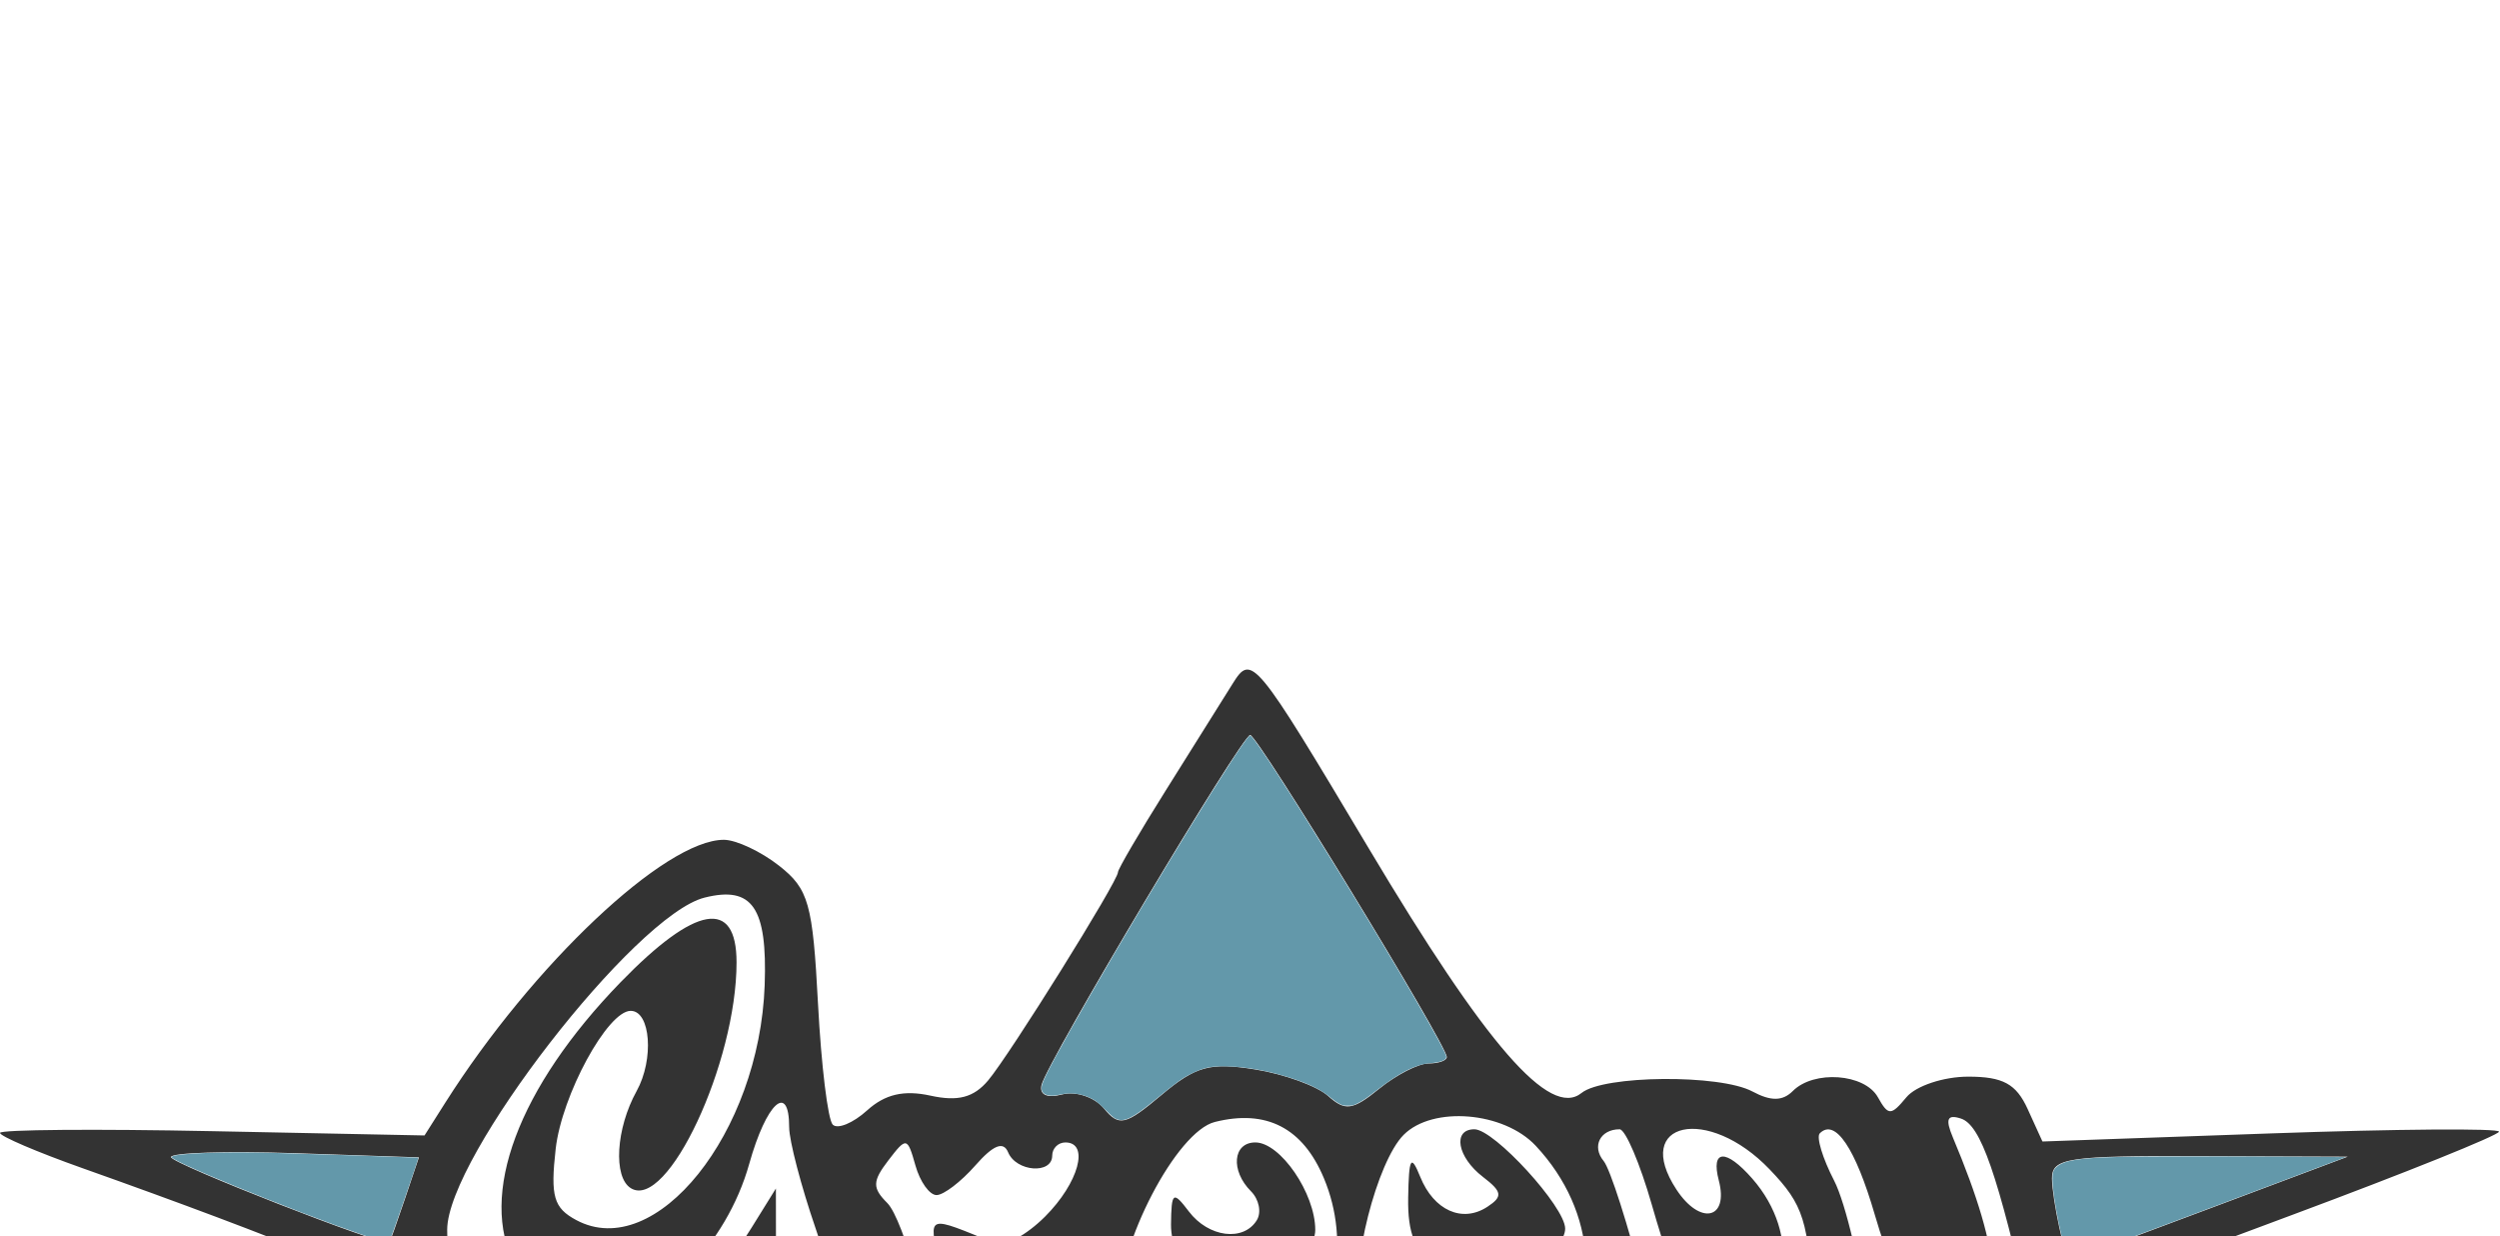
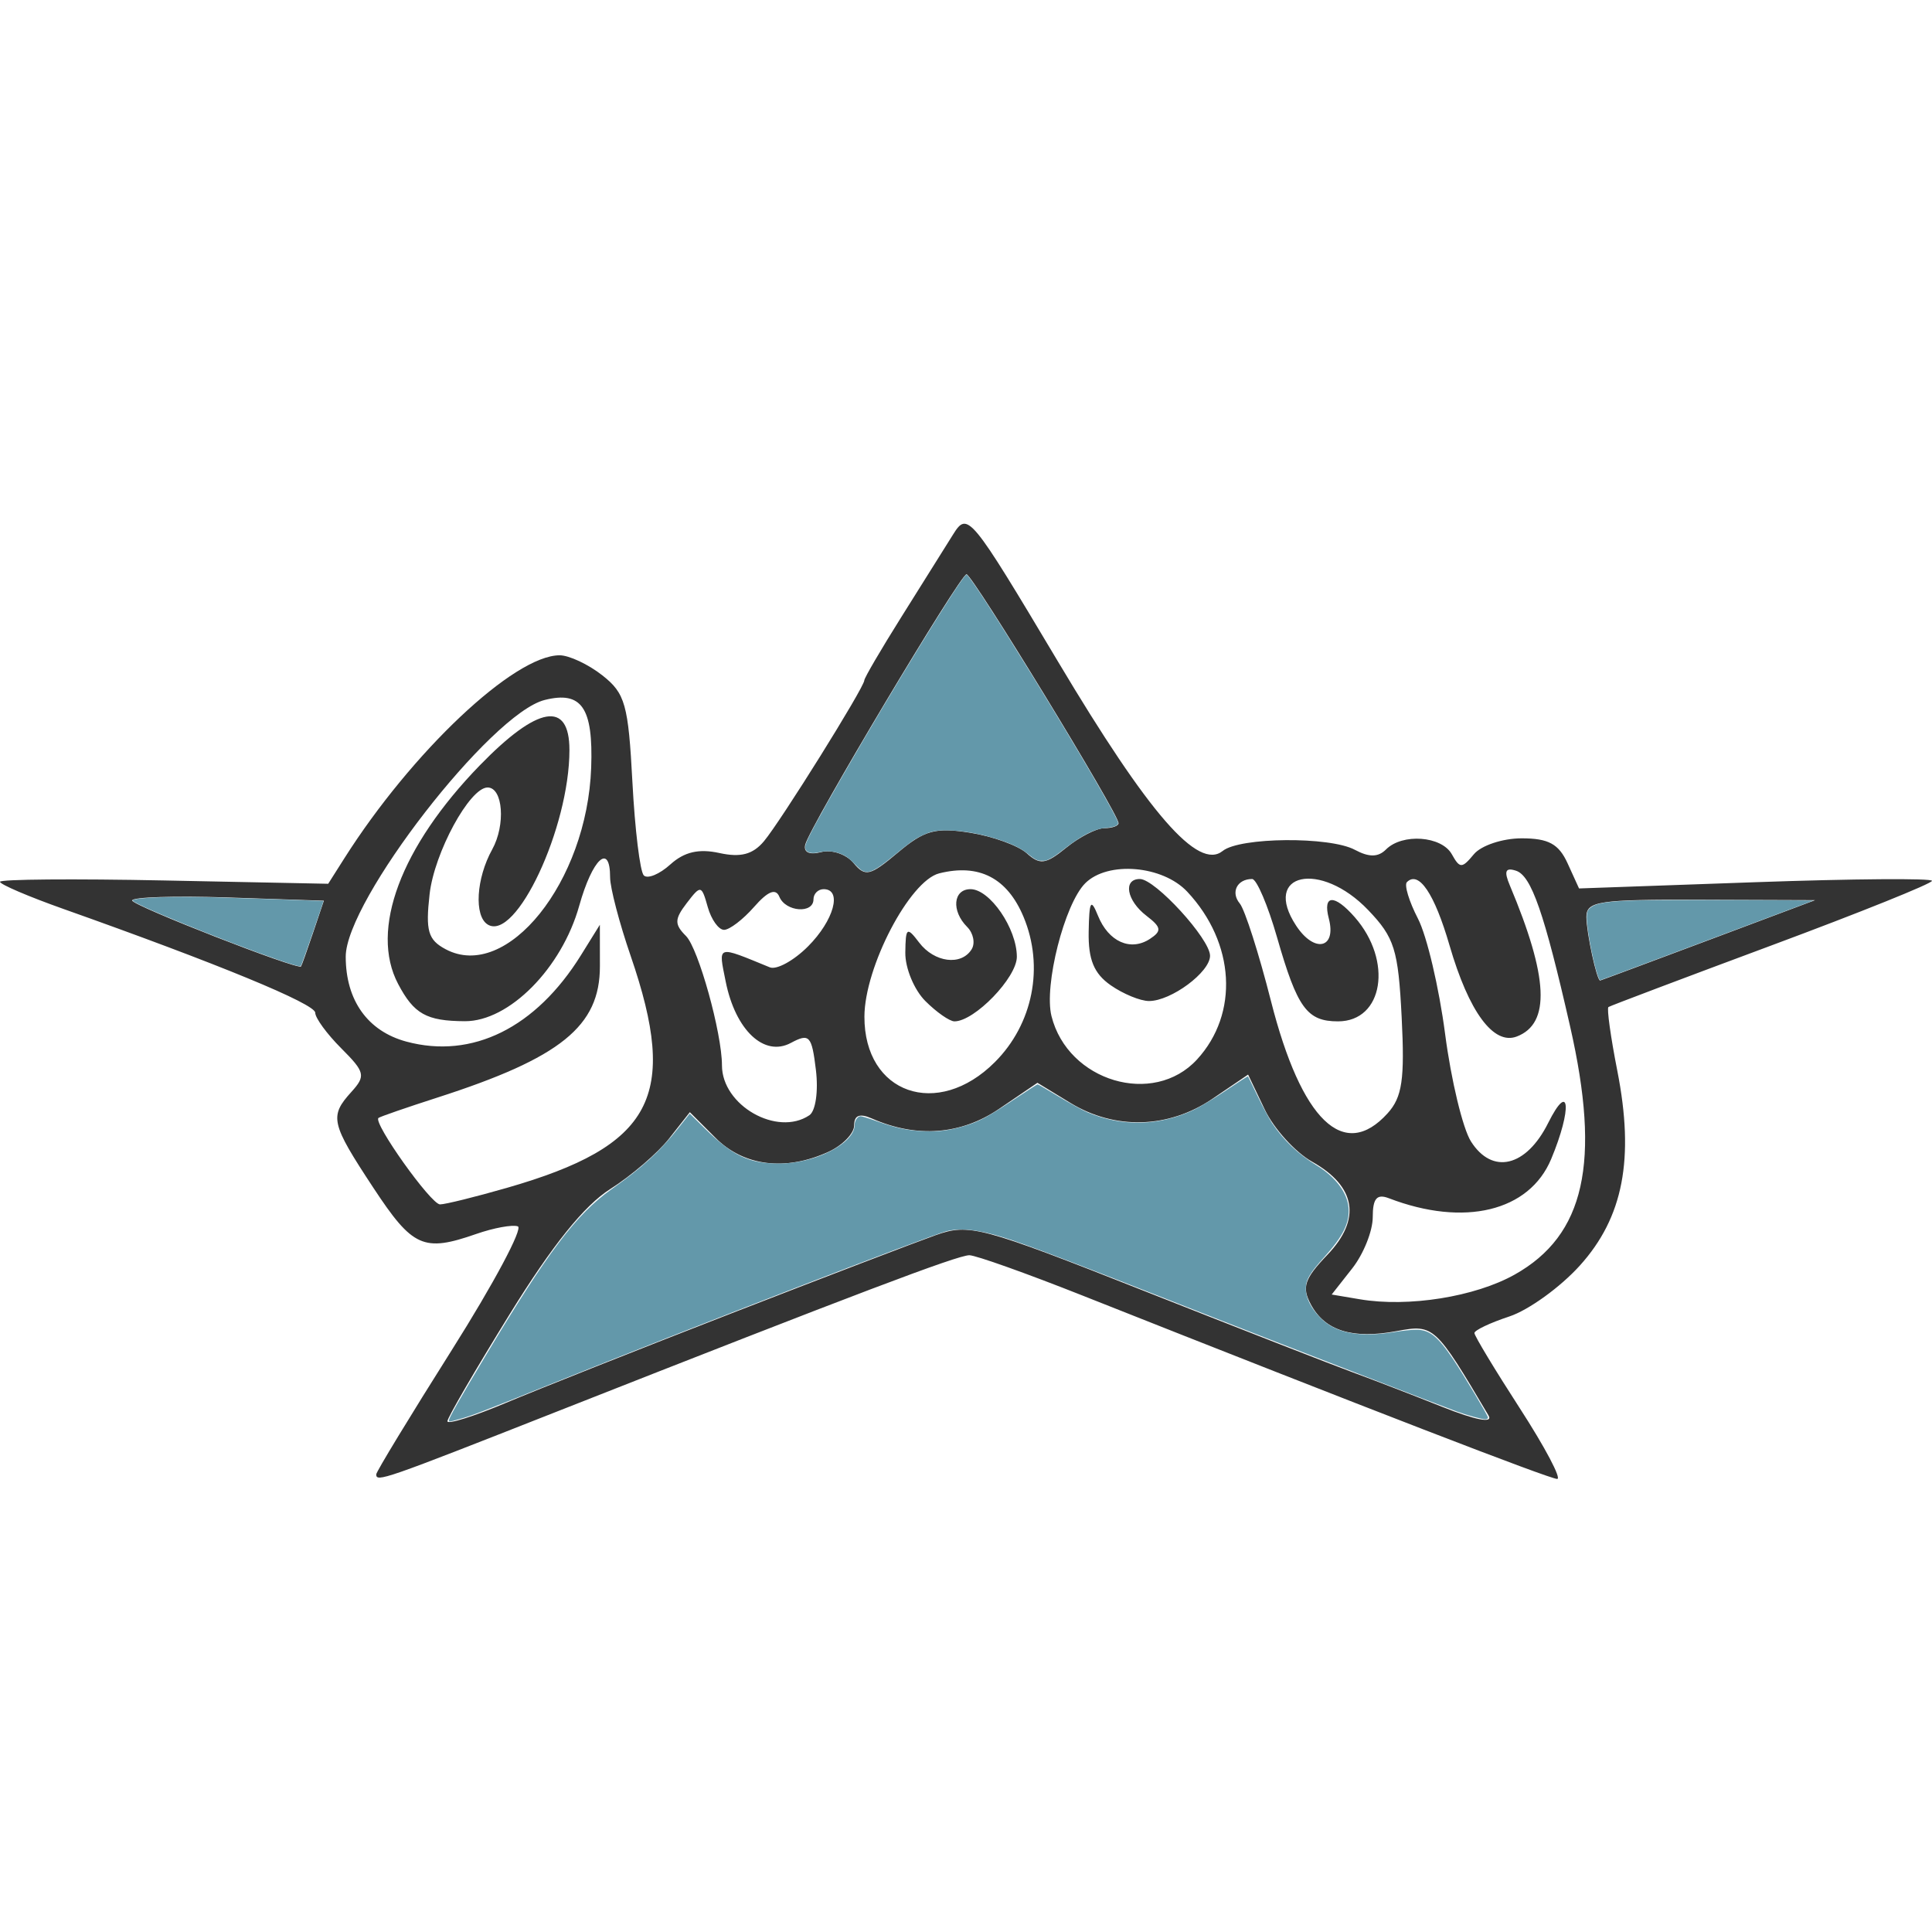
- <svg xmlns="http://www.w3.org/2000/svg" id="svg3944" data-ember-extension="1" viewbox="0 0 614.061 614.061">
-   <g id="layer1" transform="translate(-35.397 279.904)">
-     <path id="path4019" d="M154.977 186.692c0-.806 10.831-18.622 24.07-39.591 13.237-20.97 22.66-38.62 20.938-39.226-1.722-.605-7.68.486-13.24 2.424-16.745 5.837-20.186 4.29-32.693-14.702-13.533-20.549-14.017-22.67-6.962-30.466 4.609-5.092 4.332-6.28-3.232-13.843-4.55-4.55-8.273-9.643-8.273-11.318 0-2.816-30.991-15.589-79.989-32.966-11.11-3.94-20.2-7.83-20.2-8.643 0-.813 23.471-1.005 52.158-.424L139.71-1.01l5.091-8.03c21.517-33.936 54.01-64.588 68.467-64.588 3.01 0 9.122 2.87 13.58 6.376 7.26 5.71 8.256 9.249 9.55 33.892.794 15.134 2.424 28.496 3.622 29.694 1.198 1.197 4.997-.375 8.444-3.494 4.401-3.983 9.035-5.063 15.568-3.628 6.767 1.486 10.627.469 14.17-3.735 5.313-6.307 31.905-48.938 31.905-51.15 0-.75 5.265-9.756 11.7-20.012 6.435-10.255 13.847-22.08 16.47-26.278 4.666-7.465 5.397-6.582 33.427 40.399 28.941 48.507 44.518 66.406 52.316 60.117 5.442-4.389 34-4.638 41.982-.366 4.537 2.428 7.42 2.396 9.925-.11 5.2-5.2 17.65-4.294 20.904 1.521 2.564 4.582 3.218 4.582 7.02 0 2.307-2.778 9.137-5.052 15.179-5.052 8.538 0 11.793 1.774 14.614 7.965l3.628 7.964 56.092-1.986c30.851-1.092 56.092-1.287 56.092-.432 0 .854-22.906 10.071-50.902 20.483-27.996 10.412-51.367 19.243-51.935 19.625-.568.382.699 9.493 2.814 20.246 5.505 27.98 1.915 46.626-11.926 61.946-6.209 6.873-16.283 14.144-22.388 16.159-6.104 2.014-11.098 4.386-11.098 5.27 0 .884 6.515 11.679 14.478 23.989s13.283 22.38 11.822 22.38c-2.385 0-60.47-22.442-150.79-58.26-17.808-7.062-34.026-12.841-36.039-12.841-3.753 0-36.167 12.287-131.224 49.742-55.125 21.721-57.292 22.474-57.292 19.895zm113.116-51.253c29.33-11.395 58.417-22.53 64.638-24.746 10.701-3.81 14.28-2.855 66.254 17.686 30.219 11.943 60.033 23.576 66.254 25.852 6.222 2.275 19.043 7.22 28.493 10.989 10.775 4.297 16.282 5.331 14.771 2.774-16.884-28.56-17.4-29.037-29.1-26.842-14.114 2.648-22.88-.068-27.385-8.485-2.92-5.458-2.029-8.128 5.255-15.73 10.849-11.324 9.144-21.742-4.844-29.611-5.368-3.02-12.141-10.484-15.051-16.587l-5.292-11.097-11.346 7.7c-13.944 9.462-30.95 9.95-45.147 1.294l-10.465-6.381-12.159 8.263c-12.174 8.274-26.19 9.343-40.437 3.084-3.925-1.725-5.656-1.054-5.656 2.19 0 2.57-3.704 6.362-8.232 8.425-13.574 6.185-26.82 4.543-35.802-4.438l-8.19-8.19-6.61 8.403c-3.635 4.622-12.049 11.837-18.697 16.034-8.23 5.195-18.418 17.872-31.917 39.714-10.905 17.645-19.828 32.98-19.828 34.077 0 1.098 8.363-1.527 18.584-5.832 10.22-4.305 42.58-17.151 71.91-28.546zm248.768-12.258c22.255-12.509 27.414-35.649 17.576-78.844-8.22-36.1-12.325-47.913-17.194-49.496-3.37-1.095-3.887.107-1.989 4.617 12.315 29.257 13 43.946 2.24 48.075-7.391 2.837-15.232-7.79-21.399-29.003-4.775-16.426-9.768-23.83-13.534-20.063-.901.901.679 6.12 3.512 11.599 2.832 5.478 6.717 21.974 8.632 36.66 1.915 14.684 5.614 30.06 8.22 34.168 6.771 10.677 17.55 8.104 24.523-5.854 6.894-13.8 7.673-4.607.97 11.436-6.961 16.66-27.635 21.655-51.585 12.465-3.833-1.471-5.13.051-5.13 6.02 0 4.395-2.936 11.723-6.525 16.285l-6.525 8.296 8.949 1.51c15.45 2.61 36.633-.776 49.259-7.871zM196.494 95.643c46.46-13.354 54.762-28.93 39.329-73.788-3.582-10.41-6.512-21.61-6.512-24.886 0-11.157-5.612-6.002-9.818 9.02-5.562 19.865-22.29 36.75-36.345 36.683-12.205-.058-16.182-2.28-21.224-11.858-9.047-17.189.815-43.568 25.97-69.463 18.424-18.966 28.489-20.683 28.489-4.862 0 24.674-17.011 60.995-25.973 55.456-4.382-2.708-3.672-14.667 1.417-23.85 4.327-7.808 3.448-19.707-1.456-19.707-5.687 0-16.946 20.712-18.433 33.91-1.315 11.669-.493 14.506 5.066 17.481 19.483 10.427 45.006-21.395 46.291-57.716.675-19.073-3.017-24.44-14.779-21.489-17.119 4.297-63.235 63.787-63.235 81.574 0 13.913 6.988 23.697 19.288 27.01 20.915 5.631 41.136-4.374 55.464-27.444l6.021-9.696.014 13.173c.016 19.073-12.426 29.127-51.698 41.767-9.777 3.147-18.184 6.055-18.682 6.462-1.82 1.486 16.687 27.476 19.566 27.476 1.633 0 11.191-2.364 21.241-5.253zm279.917-23.68c4.663-5.153 5.486-10.751 4.486-30.548-1.088-21.534-2.278-25.339-10.662-34.09-15.148-15.812-33.86-11.778-22.908 4.938 5.823 8.887 12.926 7.37 10.417-2.225-2-7.643 1.73-7.844 8.228-.444 12.193 13.886 9.115 33.127-5.299 33.127-9.867 0-12.942-4.231-19.373-26.663-2.93-10.22-6.5-18.583-7.931-18.583-4.77 0-6.893 4.209-3.928 7.782 1.611 1.941 6.073 15.891 9.914 31 9.67 38.027 23.177 51.042 37.056 35.706zm-183.771.604c1.99-1.335 2.9-7.649 2.078-14.423-1.324-10.927-2.066-11.724-7.972-8.563-8.488 4.542-17.609-4.064-20.703-19.533-2.347-11.735-3.065-11.505 14.026-4.501 2.143.878 7.597-2.104 12.12-6.627C300.463 10.646 303.187.707 297.18.707a3.241 3.241 0 0 0-3.231 3.232c0 4.649-8.843 3.99-10.835-.808-1.162-2.8-3.638-1.806-8.06 3.231-3.51 4-7.796 7.272-9.526 7.272-1.73 0-4.065-3.272-5.19-7.272-1.973-7.008-2.214-7.052-6.678-1.221-3.91 5.108-3.946 6.736-.225 10.456 3.941 3.941 11.427 30.871 11.427 41.108 0 12.729 17.529 22.738 27.778 15.862zm58.943-16.875a42.224 42.224 0 0 0 9.13-46.184c-5.17-12.374-14.145-17.005-26.8-13.83-9.402 2.36-23.723 29.777-23.773 45.516-.08 24.53 23.25 32.69 41.443 14.498zm-22.084-19.434c-3.555-3.556-6.417-10.464-6.36-15.352.093-8.08.493-8.373 4.396-3.232 4.824 6.356 13.398 7.457 16.682 2.142 1.194-1.932.553-5.132-1.425-7.11-5.082-5.081-4.466-12 1.068-12 6.151 0 14.727 12.515 14.727 21.493 0 6.606-13.445 20.522-19.828 20.522-1.538 0-5.704-2.908-9.26-6.463zm86.35 18.583c13.41-14.603 12.103-37.098-3.099-53.326-7.85-8.381-25.293-9.826-32.432-2.687-6.587 6.588-13.164 32.493-10.72 42.228 5.21 20.764 32.4 28.867 46.25 13.785zm-27.456-23.615c-5.306-3.716-7.13-8.15-6.978-16.967.169-9.86.684-10.75 2.961-5.114 3.346 8.28 10.363 11.407 16.518 7.36 3.818-2.509 3.64-3.695-1.1-7.328-6.323-4.846-7.556-11.702-2.105-11.702 4.873 0 22.304 19.066 22.304 24.398 0 5.203-12.378 14.385-19.392 14.385-2.764 0-8.258-2.264-12.208-5.032zm189.963-14.288L612.29 4.2l-36.36-.131c-32.538-.118-36.354.463-36.314 5.524.04 5.128 3.33 20.284 4.373 20.14.237-.033 15.701-5.791 34.366-12.797zm-443.494-2.28l3.468-10.287-30.466-1.024c-16.757-.564-30.464-.132-30.46.958.006 1.595 52.507 22.107 53.662 20.965.18-.178 1.889-4.954 3.796-10.612zm208.91-31.887c7.166 1.146 15.25 4.08 17.962 6.519 4.213 3.788 6.045 3.53 12.562-1.77 4.197-3.413 9.65-6.205 12.12-6.205 2.47 0 4.49-.713 4.49-1.584 0-3.01-46.54-79.213-48.315-79.11-2.085.12-49.786 80.088-51.255 85.924-.616 2.45 1.318 3.354 5.074 2.372 3.338-.873 7.954.683 10.257 3.458 3.736 4.501 5.261 4.143 14.131-3.32 8.426-7.091 11.93-8.05 22.973-6.284z" fill="#333" />
-     <path d="M309.546-5.12c-.501-.234-1.118-.769-2.528-2.191-1.912-1.93-2.672-2.49-4.261-3.146-2.088-.862-4.355-1.095-6.482-.664-1.898.384-2.425.425-3.283.257-1.432-.279-1.941-1.149-1.536-2.622.506-1.837 4.337-8.943 12.01-22.274 15.583-27.08 36.536-61.221 38.85-63.307.256-.23.265-.23.522 0 1.378 1.236 9.477 13.726 20.54 31.679 14.968 24.285 27.412 45.643 27.412 47.047 0 .858-1.316 1.372-4.086 1.599-3.442.28-7.425 2.302-12.869 6.529-2.587 2.009-3.691 2.76-4.95 3.364-1.05.505-1.138.525-2.27.525-1.113 0-1.226-.025-2.095-.461-.513-.258-1.505-.95-2.242-1.564-2.178-1.816-4.8-3.136-9.072-4.571-5.43-1.824-11.244-2.919-16.195-3.05-3.91-.102-5.712.249-8.676 1.69-2.42 1.178-3.587 2.014-9.125 6.542-5.634 4.606-7.635 5.562-9.664 4.617z" id="path4567" fill="#6398aa" />
-     <path d="M128.638 24.739c-10.16-2.96-45.503-16.92-50.451-19.925-.683-.415-.738-.478-.543-.62 1.131-.828 12.338-1.24 25.004-.919 5.051.128 35.501 1.133 35.55 1.174.1.081-6.521 19.289-7.03 20.394-.212.462-.65.444-2.53-.104z" id="path4571" fill="#6398aa" />
-     <path d="M543.694 29.31c-1.386-2.712-3.888-14.97-3.96-19.408-.03-1.724.186-2.427.96-3.14 1.774-1.636 5.38-2.224 15.29-2.495 5.004-.137 28.102-.158 44.411-.04l11.429.082-27.518 10.314c-25.093 9.405-39.684 14.841-40.225 14.985-.135.036-.27-.068-.387-.297z" id="path4573" fill="#6398aa" />
-     <path d="M178.088 169.514c0-.77 3.27-6.533 11.554-20.367 19.851-33.146 28.927-45.16 40.073-53.044 9.971-7.053 15.303-11.93 21.246-19.43l3.664-4.625 4.94 4.856c8.647 8.502 13.86 10.967 23.297 11.015 11.54.058 24.178-6.388 24.178-12.333 0-1.34.954-2.723 1.879-2.723.391 0 2.617.684 4.945 1.52 6.07 2.177 9.63 2.965 14.61 3.231 4.94.264 8.548-.17 13.358-1.608 4.725-1.413 7.447-2.86 15.598-8.29 4.108-2.735 7.6-4.974 7.76-4.974.16 0 3.125 1.719 6.589 3.82 3.463 2.1 7.625 4.381 9.248 5.067 11.07 4.68 23.025 4.374 33.972-.867 1.958-.937 6.568-3.73 10.244-6.207 3.677-2.477 6.736-4.446 6.8-4.376.062.07 1.455 2.92 3.095 6.336 1.64 3.415 3.699 7.266 4.577 8.559 3.8 5.596 8.175 9.751 14.083 13.375 6.081 3.73 9.832 8.686 10.219 13.505.384 4.78-1.703 9.019-7.722 15.687-4.698 5.204-5.873 7.235-5.861 10.125.012 2.892 1.7 6.228 4.67 9.224 4.805 4.848 12.346 6.287 23.435 4.473 2.474-.405 5.595-.738 6.935-.74 4.285-.006 6.903 2.096 11.892 9.549 3.444 5.144 10.974 17.755 10.974 18.378 0 .324-.351.552-.85.552-1.052 0-5.624-1.243-8.933-2.43-4.348-1.558-57.272-22.005-74.748-28.878-46.663-18.351-62.028-24.212-69.536-26.524-8.115-2.5-13.64-3.086-18.127-1.923-5.58 1.445-81.72 30.868-126.132 48.741-21.932 8.826-24.678 9.876-28.782 11.002-3.263.895-3.144.883-3.144.324z" id="path4575" fill="#6398aa" />
+ <svg xmlns="http://www.w3.org/2000/svg" id="svg3944" data-ember-extension="1" viewbox="0 0 614.061 614.061" version="1.1" width="614.06" height="614.06">
+   <defs id="defs11" />
+   <g id="layer1" transform="translate(-35.396,281.905)">
+     <path id="path4019" d="m 154.977,186.692 c 0,-0.806 10.831,-18.622 24.07,-39.591 13.237,-20.97 22.66,-38.62 20.938,-39.226 -1.722,-0.605 -7.68,0.486 -13.24,2.424 -16.745,5.837 -20.186,4.29 -32.693,-14.702 -13.533,-20.549 -14.017,-22.67 -6.962,-30.466 4.609,-5.092 4.332,-6.28 -3.232,-13.843 -4.55,-4.55 -8.273,-9.643 -8.273,-11.318 0,-2.816 -30.991,-15.589 -79.989,-32.966 -11.11,-3.94 -20.2,-7.83 -20.2,-8.643 0,-0.813 23.471,-1.005 52.158,-0.424 l 52.156,1.053 5.091,-8.03 c 21.517,-33.936 54.01,-64.588 68.467,-64.588 3.01,0 9.122,2.87 13.58,6.376 7.26,5.71 8.256,9.249 9.55,33.892 0.794,15.134 2.424,28.496 3.622,29.694 1.198,1.197 4.997,-0.375 8.444,-3.494 4.401,-3.983 9.035,-5.063 15.568,-3.628 6.767,1.486 10.627,0.469 14.17,-3.735 5.313,-6.307 31.905,-48.938 31.905,-51.15 0,-0.75 5.265,-9.756 11.7,-20.012 6.435,-10.255 13.847,-22.08 16.47,-26.278 4.666,-7.465 5.397,-6.582 33.427,40.399 28.941,48.507 44.518,66.406 52.316,60.117 5.442,-4.389 34,-4.638 41.982,-0.366 4.537,2.428 7.42,2.396 9.925,-0.11 5.2,-5.2 17.65,-4.294 20.904,1.521 2.564,4.582 3.218,4.582 7.02,0 2.307,-2.778 9.137,-5.052 15.179,-5.052 8.538,0 11.793,1.774 14.614,7.965 l 3.628,7.964 56.092,-1.986 c 30.851,-1.092 56.092,-1.287 56.092,-0.432 0,0.854 -22.906,10.071 -50.902,20.483 -27.996,10.412 -51.367,19.243 -51.935,19.625 -0.568,0.382 0.699,9.493 2.814,20.246 5.505,27.98 1.915,46.626 -11.926,61.946 -6.209,6.873 -16.283,14.144 -22.388,16.159 -6.104,2.014 -11.098,4.386 -11.098,5.27 0,0.884 6.515,11.679 14.478,23.989 7.963,12.31 13.283,22.38 11.822,22.38 -2.385,0 -60.47,-22.442 -150.79,-58.26 -17.808,-7.062 -34.026,-12.841 -36.039,-12.841 -3.753,0 -36.167,12.287 -131.224,49.742 -55.125,21.721 -57.292,22.474 -57.292,19.895 z m 113.116,-51.253 c 29.33,-11.395 58.417,-22.53 64.638,-24.746 10.701,-3.81 14.28,-2.855 66.254,17.686 30.219,11.943 60.033,23.576 66.254,25.852 6.222,2.275 19.043,7.22 28.493,10.989 10.775,4.297 16.282,5.331 14.771,2.774 -16.884,-28.56 -17.4,-29.037 -29.1,-26.842 -14.114,2.648 -22.88,-0.068 -27.385,-8.485 -2.92,-5.458 -2.029,-8.128 5.255,-15.73 10.849,-11.324 9.144,-21.742 -4.844,-29.611 -5.368,-3.02 -12.141,-10.484 -15.051,-16.587 l -5.292,-11.097 -11.346,7.7 c -13.944,9.462 -30.95,9.95 -45.147,1.294 l -10.465,-6.381 -12.159,8.263 c -12.174,8.274 -26.19,9.343 -40.437,3.084 -3.925,-1.725 -5.656,-1.054 -5.656,2.19 0,2.57 -3.704,6.362 -8.232,8.425 -13.574,6.185 -26.82,4.543 -35.802,-4.438 l -8.19,-8.19 -6.61,8.403 c -3.635,4.622 -12.049,11.837 -18.697,16.034 -8.23,5.195 -18.418,17.872 -31.917,39.714 -10.905,17.645 -19.828,32.98 -19.828,34.077 0,1.098 8.363,-1.527 18.584,-5.832 10.22,-4.305 42.58,-17.151 71.91,-28.546 z m 248.768,-12.258 c 22.255,-12.509 27.414,-35.649 17.576,-78.844 -8.22,-36.1 -12.325,-47.913 -17.194,-49.496 -3.37,-1.095 -3.887,0.107 -1.989,4.617 12.315,29.257 13,43.946 2.24,48.075 -7.391,2.837 -15.232,-7.79 -21.399,-29.003 -4.775,-16.426 -9.768,-23.83 -13.534,-20.063 -0.901,0.901 0.679,6.12 3.512,11.599 2.832,5.478 6.717,21.974 8.632,36.66 1.915,14.684 5.614,30.06 8.22,34.168 6.771,10.677 17.55,8.104 24.523,-5.854 6.894,-13.8 7.673,-4.607 0.97,11.436 -6.961,16.66 -27.635,21.655 -51.585,12.465 -3.833,-1.471 -5.13,0.051 -5.13,6.02 0,4.395 -2.936,11.723 -6.525,16.285 l -6.525,8.296 8.949,1.51 c 15.45,2.61 36.633,-0.776 49.259,-7.871 z M 196.494,95.643 c 46.46,-13.354 54.762,-28.93 39.329,-73.788 -3.582,-10.41 -6.512,-21.61 -6.512,-24.886 0,-11.157 -5.612,-6.002 -9.818,9.02 -5.562,19.865 -22.29,36.75 -36.345,36.683 -12.205,-0.058 -16.182,-2.28 -21.224,-11.858 -9.047,-17.189 0.815,-43.568 25.97,-69.463 18.424,-18.966 28.489,-20.683 28.489,-4.862 0,24.674 -17.011,60.995 -25.973,55.456 -4.382,-2.708 -3.672,-14.667 1.417,-23.85 4.327,-7.808 3.448,-19.707 -1.456,-19.707 -5.687,0 -16.946,20.712 -18.433,33.91 -1.315,11.669 -0.493,14.506 5.066,17.481 19.483,10.427 45.006,-21.395 46.291,-57.716 0.675,-19.073 -3.017,-24.44 -14.779,-21.489 -17.119,4.297 -63.235,63.787 -63.235,81.574 0,13.913 6.988,23.697 19.288,27.01 20.915,5.631 41.136,-4.374 55.464,-27.444 l 6.021,-9.696 0.014,13.173 c 0.016,19.073 -12.426,29.127 -51.698,41.767 -9.777,3.147 -18.184,6.055 -18.682,6.462 -1.82,1.486 16.687,27.476 19.566,27.476 1.633,0 11.191,-2.364 21.241,-5.253 z m 279.917,-23.68 c 4.663,-5.153 5.486,-10.751 4.486,-30.548 -1.088,-21.534 -2.278,-25.339 -10.662,-34.09 -15.148,-15.812 -33.86,-11.778 -22.908,4.938 5.823,8.887 12.926,7.37 10.417,-2.225 -2,-7.643 1.73,-7.844 8.228,-0.444 12.193,13.886 9.115,33.127 -5.299,33.127 -9.867,0 -12.942,-4.231 -19.373,-26.663 -2.93,-10.22 -6.5,-18.583 -7.931,-18.583 -4.77,0 -6.893,4.209 -3.928,7.782 1.611,1.941 6.073,15.891 9.914,31 9.67,38.027 23.177,51.042 37.056,35.706 z M 292.64,72.567 c 1.99,-1.335 2.9,-7.649 2.078,-14.423 -1.324,-10.927 -2.066,-11.724 -7.972,-8.563 -8.488,4.542 -17.609,-4.064 -20.703,-19.533 -2.347,-11.735 -3.065,-11.505 14.026,-4.501 2.143,0.878 7.597,-2.104 12.12,-6.627 8.274,-8.274 10.998,-18.213 4.991,-18.213 a 3.241,3.241 0 0 0 -3.231,3.232 c 0,4.649 -8.843,3.99 -10.835,-0.808 -1.162,-2.8 -3.638,-1.806 -8.06,3.231 -3.51,4 -7.796,7.272 -9.526,7.272 -1.73,0 -4.065,-3.272 -5.19,-7.272 -1.973,-7.008 -2.214,-7.052 -6.678,-1.221 -3.91,5.108 -3.946,6.736 -0.225,10.456 3.941,3.941 11.427,30.871 11.427,41.108 0,12.729 17.529,22.738 27.778,15.862 z m 58.943,-16.875 a 42.224,42.224 0 0 0 9.13,-46.184 c -5.17,-12.374 -14.145,-17.005 -26.8,-13.83 -9.402,2.36 -23.723,29.777 -23.773,45.516 -0.08,24.53 23.25,32.69 41.443,14.498 z M 329.499,36.258 c -3.555,-3.556 -6.417,-10.464 -6.36,-15.352 0.093,-8.08 0.493,-8.373 4.396,-3.232 4.824,6.356 13.398,7.457 16.682,2.142 1.194,-1.932 0.553,-5.132 -1.425,-7.11 -5.082,-5.081 -4.466,-12 1.068,-12 6.151,0 14.727,12.515 14.727,21.493 0,6.606 -13.445,20.522 -19.828,20.522 -1.538,0 -5.704,-2.908 -9.26,-6.463 z m 86.35,18.583 c 13.41,-14.603 12.103,-37.098 -3.099,-53.326 -7.85,-8.381 -25.293,-9.826 -32.432,-2.687 -6.587,6.588 -13.164,32.493 -10.72,42.228 5.21,20.764 32.4,28.867 46.25,13.785 z M 388.393,31.226 c -5.306,-3.716 -7.13,-8.15 -6.978,-16.967 0.169,-9.86 0.684,-10.75 2.961,-5.114 3.346,8.28 10.363,11.407 16.518,7.36 3.818,-2.509 3.64,-3.695 -1.1,-7.328 -6.323,-4.846 -7.556,-11.702 -2.105,-11.702 4.873,0 22.304,19.066 22.304,24.398 0,5.203 -12.378,14.385 -19.392,14.385 -2.764,0 -8.258,-2.264 -12.208,-5.032 z M 578.356,16.938 612.29,4.2 575.93,4.069 c -32.538,-0.118 -36.354,0.463 -36.314,5.524 0.04,5.128 3.33,20.284 4.373,20.14 0.237,-0.033 15.701,-5.791 34.366,-12.797 z M 134.862,14.658 138.33,4.371 107.864,3.347 C 91.107,2.783 77.4,3.215 77.404,4.305 77.41,5.9 129.911,26.412 131.066,25.27 c 0.18,-0.178 1.889,-4.954 3.796,-10.612 z m 208.91,-31.887 c 7.166,1.146 15.25,4.08 17.962,6.519 4.213,3.788 6.045,3.53 12.562,-1.77 4.197,-3.413 9.65,-6.205 12.12,-6.205 2.47,0 4.49,-0.713 4.49,-1.584 0,-3.01 -46.54,-79.213 -48.315,-79.11 -2.085,0.12 -49.786,80.088 -51.255,85.924 -0.616,2.45 1.318,3.354 5.074,2.372 3.338,-0.873 7.954,0.683 10.257,3.458 3.736,4.501 5.261,4.143 14.131,-3.32 8.426,-7.091 11.93,-8.05 22.973,-6.284 z" style="fill:#333333" />
+     <path d="m 309.546,-5.12 c -0.501,-0.234 -1.118,-0.769 -2.528,-2.191 -1.912,-1.93 -2.672,-2.49 -4.261,-3.146 -2.088,-0.862 -4.355,-1.095 -6.482,-0.664 -1.898,0.384 -2.425,0.425 -3.283,0.257 -1.432,-0.279 -1.941,-1.149 -1.536,-2.622 0.506,-1.837 4.337,-8.943 12.01,-22.274 15.583,-27.08 36.536,-61.221 38.85,-63.307 0.256,-0.23 0.265,-0.23 0.522,0 1.378,1.236 9.477,13.726 20.54,31.679 14.968,24.285 27.412,45.643 27.412,47.047 0,0.858 -1.316,1.372 -4.086,1.599 -3.442,0.28 -7.425,2.302 -12.869,6.529 -2.587,2.009 -3.691,2.76 -4.95,3.364 -1.05,0.505 -1.138,0.525 -2.27,0.525 -1.113,0 -1.226,-0.025 -2.095,-0.461 -0.513,-0.258 -1.505,-0.95 -2.242,-1.564 -2.178,-1.816 -4.8,-3.136 -9.072,-4.571 -5.43,-1.824 -11.244,-2.919 -16.195,-3.05 -3.91,-0.102 -5.712,0.249 -8.676,1.69 -2.42,1.178 -3.587,2.014 -9.125,6.542 -5.634,4.606 -7.635,5.562 -9.664,4.617 z" id="path4567" style="fill:#6398aa" />
+     <path d="M 128.638,24.739 C 118.478,21.779 83.135,7.819 78.187,4.814 77.504,4.399 77.449,4.336 77.644,4.194 c 1.131,-0.828 12.338,-1.24 25.004,-0.919 5.051,0.128 35.501,1.133 35.55,1.174 0.1,0.081 -6.521,19.289 -7.03,20.394 -0.212,0.462 -0.65,0.444 -2.53,-0.104 z" id="path4571" style="fill:#6398aa" />
+     <path d="m 543.694,29.31 c -1.386,-2.712 -3.888,-14.97 -3.96,-19.408 -0.03,-1.724 0.186,-2.427 0.96,-3.14 1.774,-1.636 5.38,-2.224 15.29,-2.495 5.004,-0.137 28.102,-0.158 44.411,-0.04 l 11.429,0.082 -27.518,10.314 c -25.093,9.405 -39.684,14.841 -40.225,14.985 -0.135,0.036 -0.27,-0.068 -0.387,-0.297 z" id="path4573" style="fill:#6398aa" />
+     <path d="m 178.088,169.514 c 0,-0.77 3.27,-6.533 11.554,-20.367 19.851,-33.146 28.927,-45.16 40.073,-53.044 9.971,-7.053 15.303,-11.93 21.246,-19.43 l 3.664,-4.625 4.94,4.856 c 8.647,8.502 13.86,10.967 23.297,11.015 11.54,0.058 24.178,-6.388 24.178,-12.333 0,-1.34 0.954,-2.723 1.879,-2.723 0.391,0 2.617,0.684 4.945,1.52 6.07,2.177 9.63,2.965 14.61,3.231 4.94,0.264 8.548,-0.17 13.358,-1.608 4.725,-1.413 7.447,-2.86 15.598,-8.29 4.108,-2.735 7.6,-4.974 7.76,-4.974 0.16,0 3.125,1.719 6.589,3.82 3.463,2.1 7.625,4.381 9.248,5.067 11.07,4.68 23.025,4.374 33.972,-0.867 1.958,-0.937 6.568,-3.73 10.244,-6.207 3.677,-2.477 6.736,-4.446 6.8,-4.376 0.062,0.07 1.455,2.92 3.095,6.336 1.64,3.415 3.699,7.266 4.577,8.559 3.8,5.596 8.175,9.751 14.083,13.375 6.081,3.73 9.832,8.686 10.219,13.505 0.384,4.78 -1.703,9.019 -7.722,15.687 -4.698,5.204 -5.873,7.235 -5.861,10.125 0.012,2.892 1.7,6.228 4.67,9.224 4.805,4.848 12.346,6.287 23.435,4.473 2.474,-0.405 5.595,-0.738 6.935,-0.74 4.285,-0.006 6.903,2.096 11.892,9.549 3.444,5.144 10.974,17.755 10.974,18.378 0,0.324 -0.351,0.552 -0.85,0.552 -1.052,0 -5.624,-1.243 -8.933,-2.43 -4.348,-1.558 -57.272,-22.005 -74.748,-28.878 -46.663,-18.351 -62.028,-24.212 -69.536,-26.524 -8.115,-2.5 -13.64,-3.086 -18.127,-1.923 -5.58,1.445 -81.72,30.868 -126.132,48.741 -21.932,8.826 -24.678,9.876 -28.782,11.002 -3.263,0.895 -3.144,0.883 -3.144,0.324 z" id="path4575" style="fill:#6398aa" />
  </g>
</svg>
